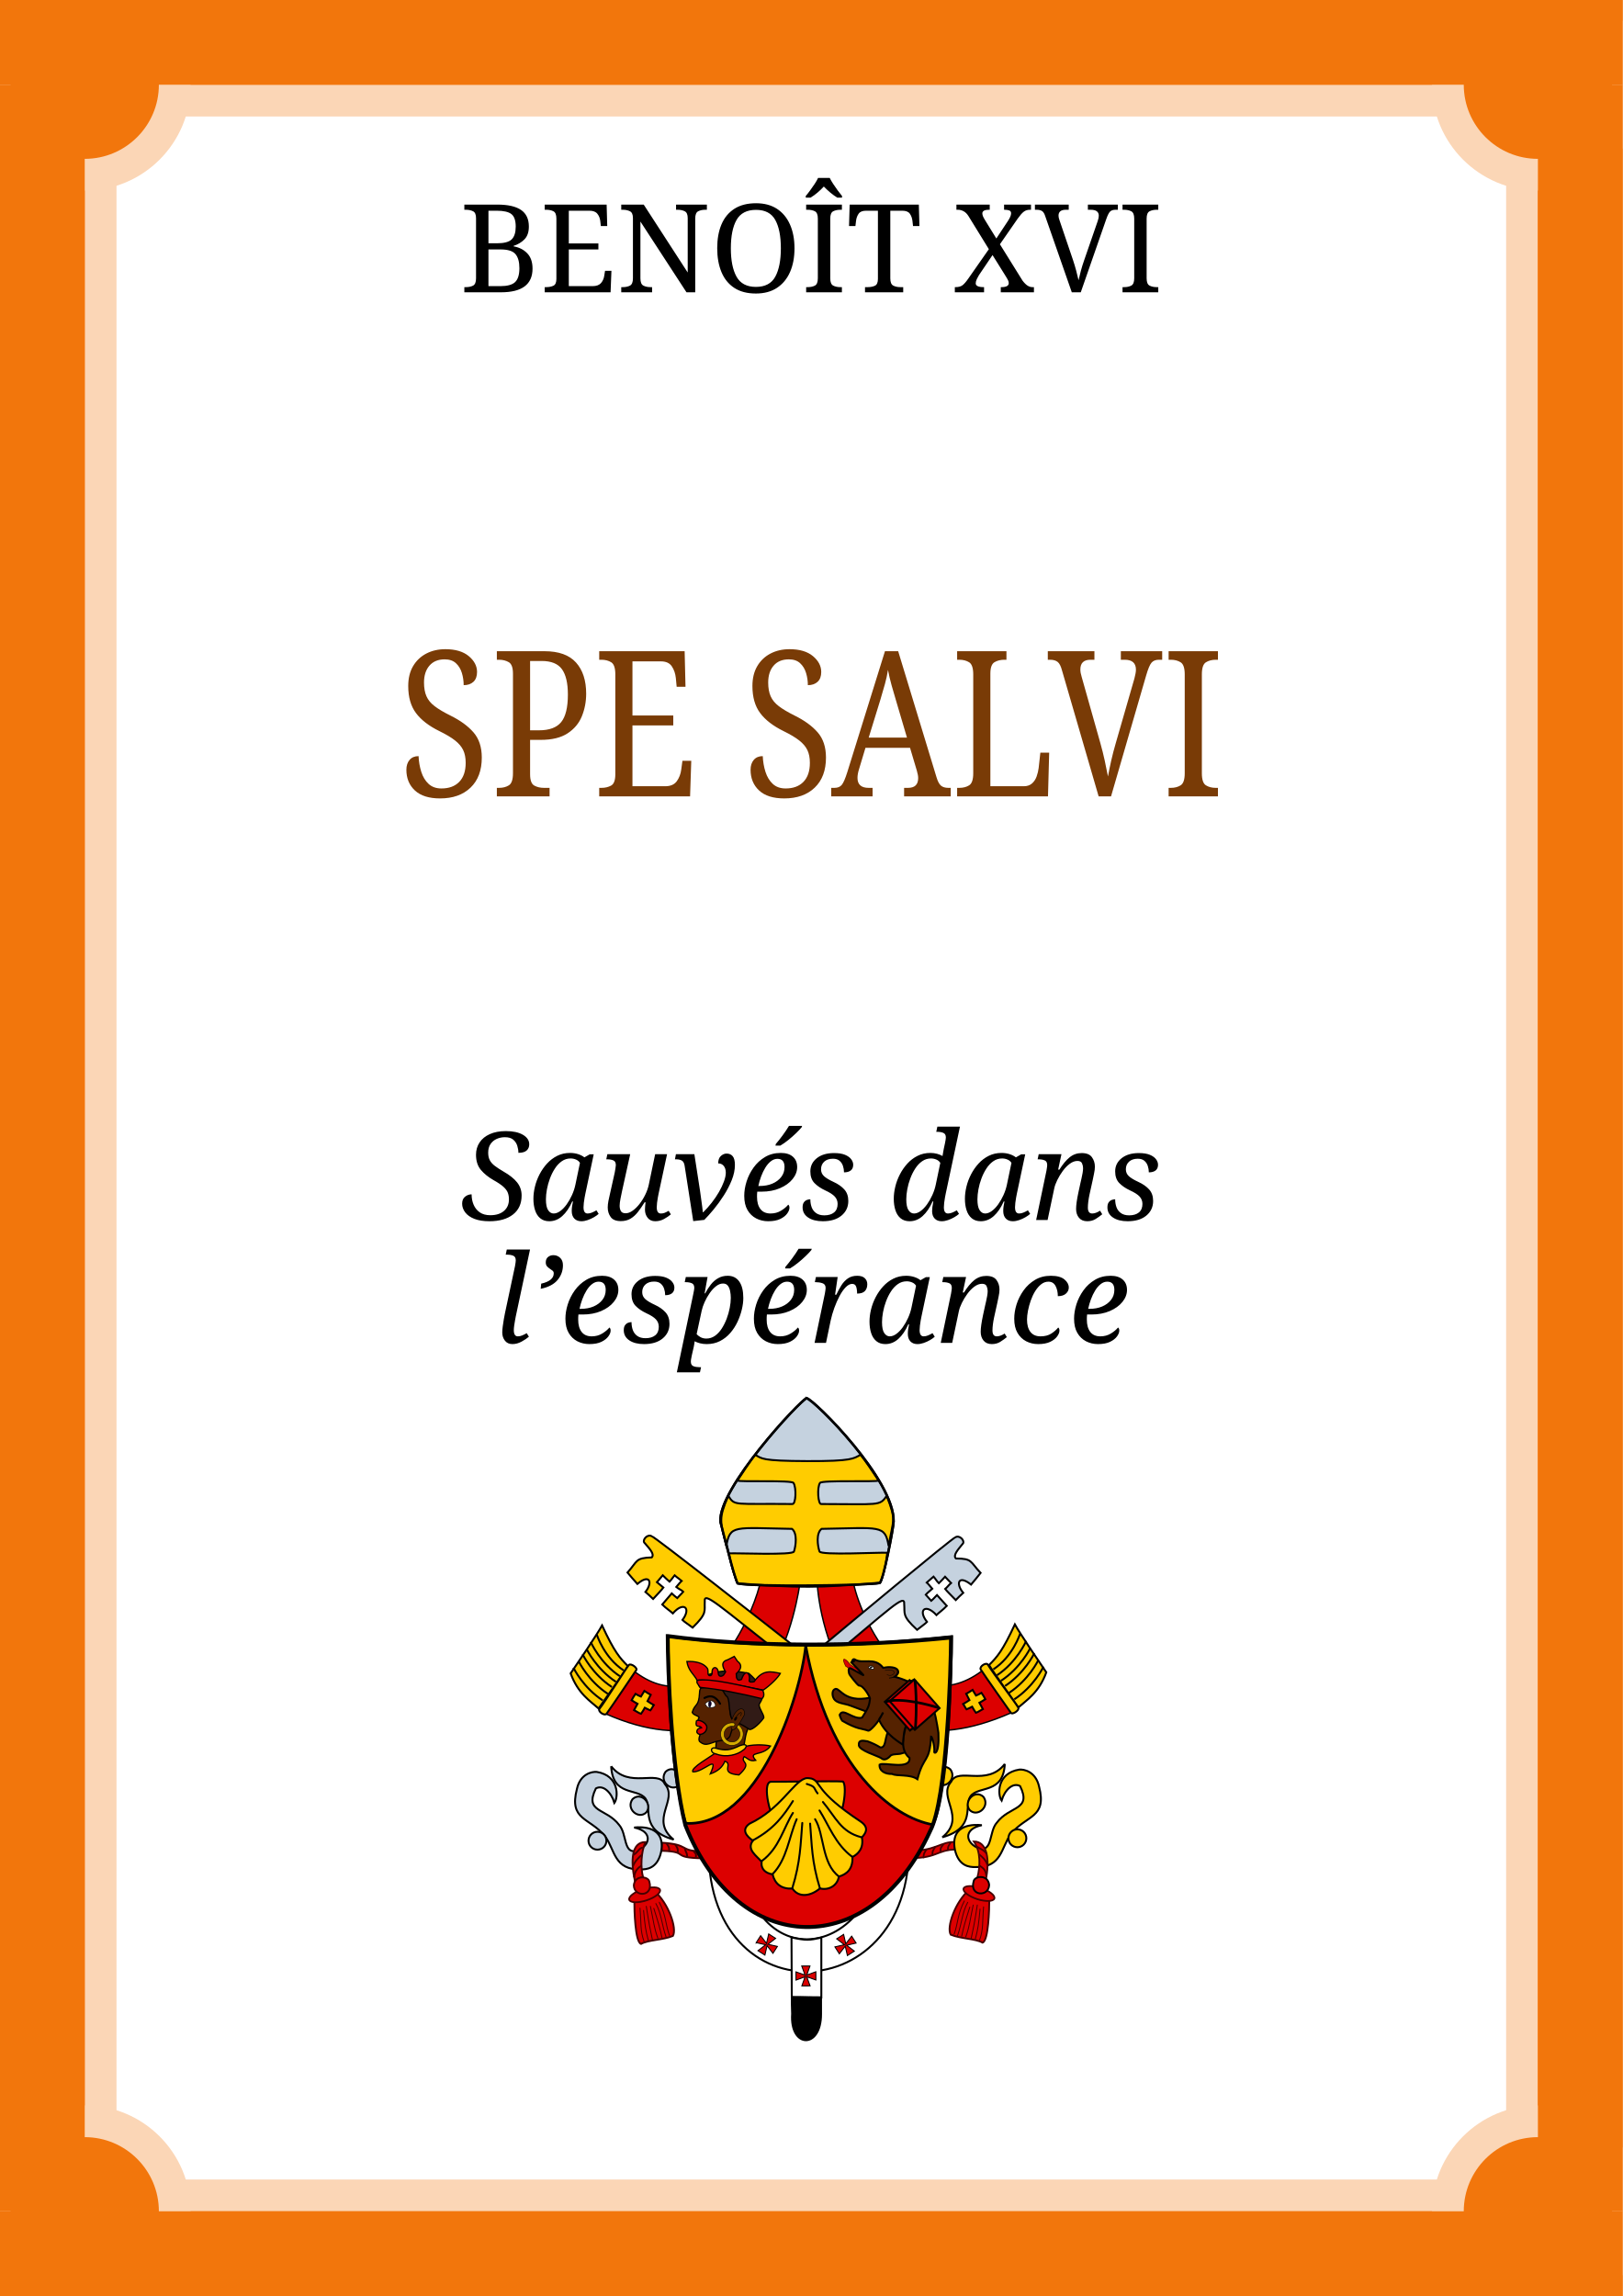
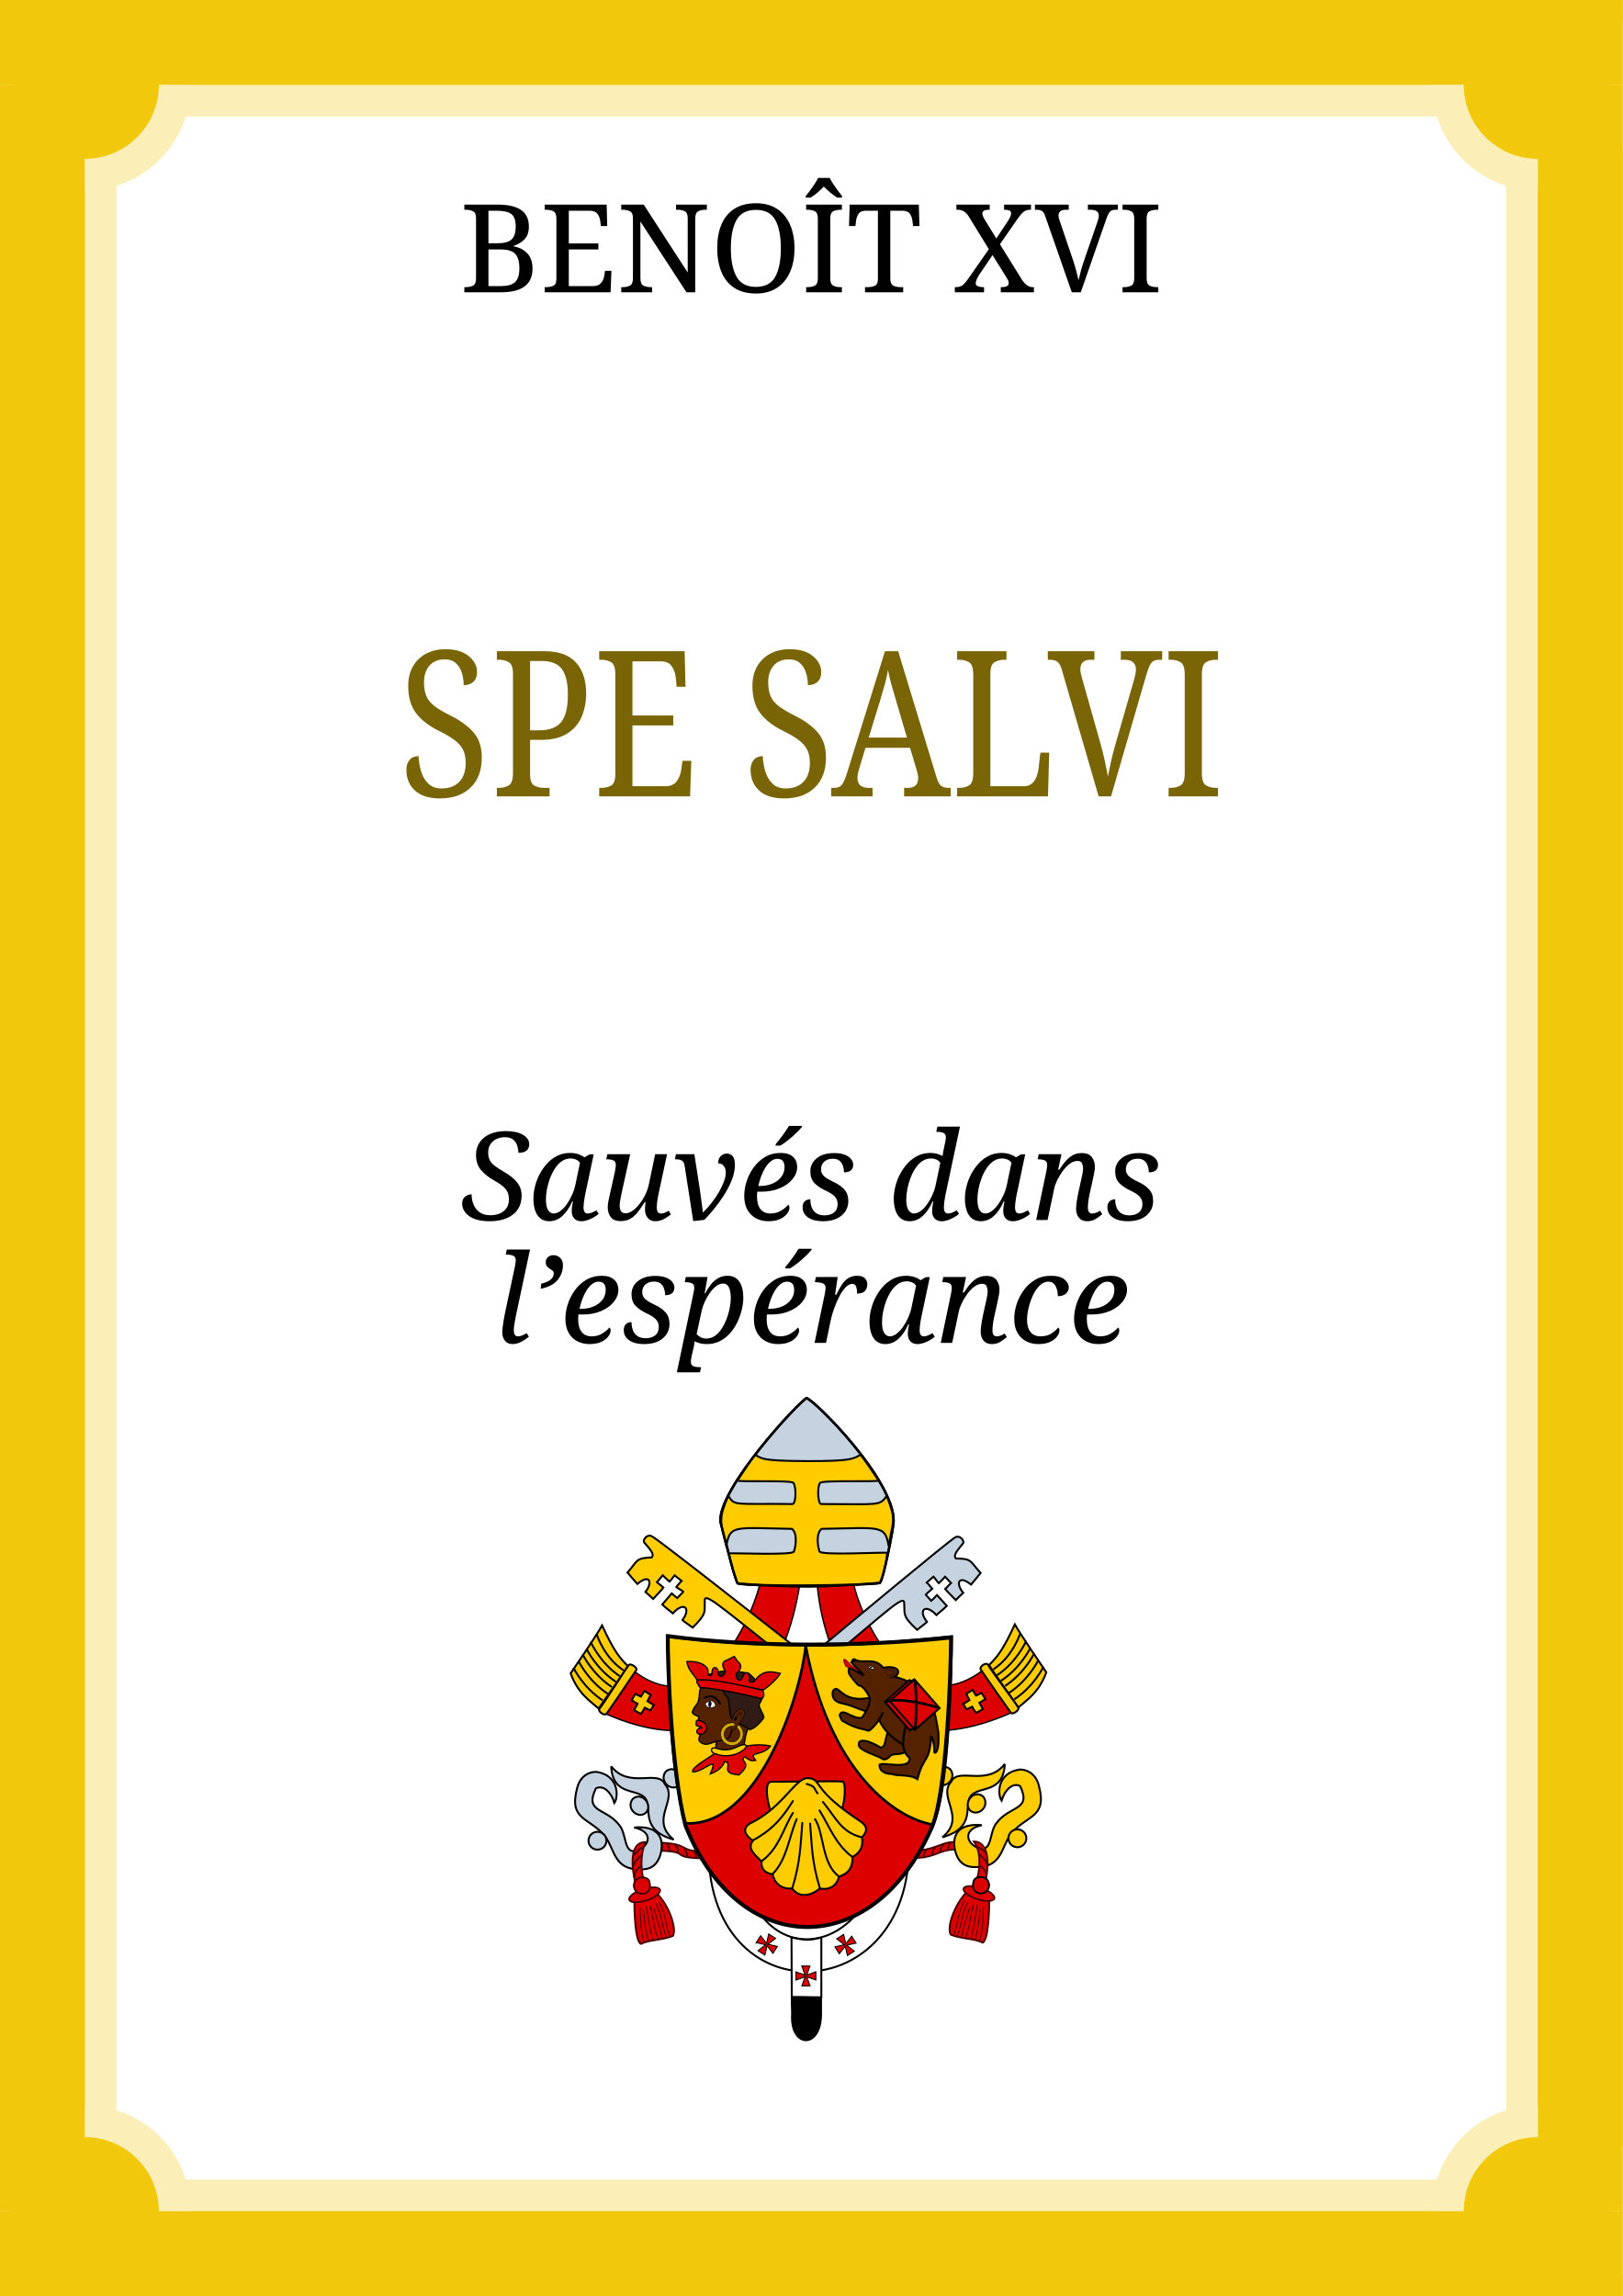
<svg xmlns="http://www.w3.org/2000/svg" version="1.1" preserveAspectRatio="xMidYMid meet" viewBox="0.0 0.0 766.0 1084.0">
-   <rect x="0.0" y="0.0" width="766.0" height="1084.0" fill="#f2760c" />
-   <rect x="40.0" y="40.0" width="686.0" height="1004.0" fill="#fbd6b6" />
+   <rect x="0.0" y="0.0" width="766.0" height="1084.0" fill="#f2c80c" />
+   <rect x="40.0" y="40.0" width="686.0" height="1004.0" fill="#fbeeb6" />
  <rect x="55.0" y="55.0" width="656.0" height="974.0" fill="white" />
  <defs>
    <clipPath id="full-rect">
      <rect x="0.0" y="0.0" width="766.0" height="1084.0" />
    </clipPath>
  </defs>
-   <g fill="#fbd6b6" clip-path="url(#full-rect)">
+   <g fill="#fbeeb6" clip-path="url(#full-rect)">
    <circle cx="40.0" cy="40.0" r="50.0" />
    <circle cx="726.0" cy="40.0" r="50.0" />
    <circle cx="726.0" cy="1044.0" r="50.0" />
    <circle cx="40.0" cy="1044.0" r="50.0" />
  </g>
-   <g fill="#f2760c">
+   <g fill="#f2c80c">
    <circle cx="40.0" cy="40.0" r="35.0" />
    <circle cx="726.0" cy="40.0" r="35.0" />
    <circle cx="726.0" cy="1044.0" r="35.0" />
    <circle cx="40.0" cy="1044.0" r="35.0" />
  </g>
-   <g fill="#f2760c">
+   <g fill="#f2c80c">
    <rect x="0.0" y="0.0" width="766.0" height="40.0" />
    <rect x="0.0" y="1044.0" width="766.0" height="40.0" />
    <rect x="0.0" y="40.0" width="40.0" height="1004.0" />
    <rect x="726.0" y="40.0" width="40.0" height="1004.0" />
  </g>
  <g font-family="serif" font-size="58" fill="#000000" text-anchor="middle" transform="scale(1.0 1.0) translate(383.0, 138.0)">
    <text x="0" y="0">BENOÎT XVI</text>
  </g>
-   <g font-family="serif" font-size="96" fill="#793b06" text-anchor="middle" transform="scale(0.8333333 1.0) translate(459.6, 376.0)">
+   <g font-family="serif" font-size="96" fill="#796406" text-anchor="middle" transform="scale(0.8333333 1.0) translate(459.6, 376.0)">
    <text x="0" y="0">SPE SALVI</text>
  </g>
  <g font-family="serif" font-size="58" fill="#000000" text-anchor="middle" font-style="italic" transform="scale(1.0 1.0) translate(383.0, 576.0)">
    <text x="0" y="0">Sauvés dans</text>
    <text x="0" y="58">l’espérance</text>
  </g>
  <svg y="658.0" x="266.849" height="324.0">
    <svg id="svg1" preserveAspectRatio="xMinYMin meet" viewBox="0 0 760 1060" version="1.1">
      <g id="g1488" transform="matrix(-4.2613,0,0,4.2613,792.5847,-30.74645)" stroke="#470000" stroke-miterlimit="4" fill="#dc0000">
        <g id="g1490" stroke-linejoin="miter" fill-rule="evenodd">
          <path id="path1492" d="m32.323,190.65c2.138,0.602,7.025-0.473,7.262-3.643,5.109,4.399,8.293,13.567,6.72,16.299-3.61,1.501-9.1,1.438-11.55,2.894-2.14-0.66-2.442-12.23-2.432-15.55z" stroke-linecap="butt" stroke-width="0.665" />
          <path id="path1494" d="m34.382,193.23c0.507,5.524-0.007,7.97,1.465,12.068" stroke-linecap="round" stroke-width="0.333" />
          <path id="path1496" d="m35.671,194.05c0.507,5.524,0.736,7.227,1.713,10.83" stroke-linecap="round" stroke-width="0.333" />
          <path id="path1498" d="m36.662,192.56c1.002,6.514,1.479,8.713,2.208,12.068" stroke-linecap="round" stroke-width="0.333" />
          <path id="path1500" d="m38.148,192.56c1.25,5.771,1.231,7.475,2.704,11.573" stroke-linecap="round" stroke-width="0.333" />
          <path id="path1502" d="m39.386,193.31c1.745,5.524,2.222,7.227,2.951,10.582" stroke-linecap="round" stroke-width="0.333" />
          <path id="path1504" d="m40.129,191.57c1.993,3.543,2.222,7.97,3.694,12.068" stroke-linecap="round" stroke-width="0.333" />
          <path id="path1506" d="m41.367,191.08c2.488,4.781,2.222,7.97,3.694,12.068" stroke-linecap="round" stroke-width="0.333" />
        </g>
        <path id="path1508" d="m38.926,189.39a5.864,2.121,0,1,1,-11.728,0,5.864,2.121,0,1,1,11.728,0z" transform="matrix(0.951541,-0.307521,0.307521,0.951541,-53.64371,18.34654)" stroke-dasharray="none" stroke-width="0.622" />
      </g>
      <path id="path2305" stroke-linejoin="miter" d="M107.69,429.78c-12.202,19.33-30.523,41.88-44.829,64.84,260.31,114.54,296.77-187.72,299.97-203.82-17.612-0.801-53.092-0.573-61.641-0.573-4.218,30.225-76.09,226.76-193.5,139.55z" fill-rule="evenodd" stroke="#000" stroke-linecap="butt" stroke-miterlimit="4" stroke-dasharray="none" stroke-width="2.126" fill="#dc0000" />
      <path id="path2927" stroke-linejoin="miter" d="m122.16,459.1c-2.223,3.908-3.639,5.976-5.341,8.763-2.732-1.044-5.297-2.404-8.374-4.23-2.544,3.454-3.881,6.094-5.972,9.839,4.263,2.45,6.4,4.256,9.084,5.559-2.229,3.936-3.678,6.465-5.336,9.667,3.617,1.84,7.76,4.912,10.768,5.749,1.625-2.102,4.595-7.026,5.873-9.394,3.119,1.493,5.956,3.183,8.572,4.107,1.918-2.416,3.338-5.547,5.24-8.283-2.547-1.379-6.799-3.977-9.662-5.936,1.531-2.778,3.21-6.768,4.905-9.824-1.882-0.934-5.505-3.207-9.757-6.017z" fill-rule="evenodd" stroke="#000" stroke-linecap="butt" stroke-miterlimit="4" stroke-dasharray="none" stroke-width="3" fill="#FC0" />
      <g id="g3402" stroke-linejoin="miter" fill-rule="evenodd" transform="translate(2,2)" stroke="#000" stroke-linecap="butt" stroke-width="3" fill="#FC0">
        <path id="path3550" d="m6.295,429.98c8.154-11.826,41.41-60.889,48.542-74.015,18.855,40.666,27.473,50.504,39.891,62.72-5.984,10.225-40.322,58.08-45.178,65.604-13.08-11.6-32.041-23.14-43.255-54.3z" />
        <path id="path4172" d="m10.772,421.36c-0,0.503,14.998,30.711,44.993,50.347" fill-opacity="0.75" stroke-miterlimit="4" />
        <path id="path4173" d="m18.788,411.29c0,0.503,14.998,30.711,44.993,50.346" fill-opacity="0.75" stroke-miterlimit="4" />
        <path id="path4174" d="m24.994,400.71c0,0.504,14.998,30.711,44.993,50.347" stroke-miterlimit="4" />
        <path id="path4175" d="m31.2,392.66c0,0.503,14.998,30.711,44.993,50.346" fill-opacity="0.75" stroke-miterlimit="4" />
        <path id="path4176" d="m37.406,381.58c-0,0.503,14.998,33.229,44.993,52.864" fill-opacity="0.75" stroke-miterlimit="4" />
        <path id="path4177" d="m46.715,370c-0,0.503,11.378,35.746,41.373,55.381" fill-opacity="0.75" stroke-miterlimit="4" />
        <path id="path3549" d="m96.173,417.1c-3.462,3.603-37.325,57.555-45.265,67.446-3.341,3.876,7.362,11.679,10.744,7.894,7.351-9.95,44.019-64.55,45.678-67.089,3.701-3.22-8.399-11.834-11.157-8.251z" stroke-miterlimit="4" />
      </g>
      <path id="path1061" stroke-linejoin="miter" d="M372.75,6.868c-9.85,3.513-136.97,139.1-133.12,190.95,5.023,17.807,20.631,83.915,26.668,95.159,22.463,5.544,199.9,3.332,219.14-0.608,5.414-1.969,21.643-85.943,21.643-94.855,1.6-64.11-121.45-186.99-134.33-190.65z" fill-rule="evenodd" stroke="#000" stroke-linecap="butt" stroke-width="2.835pt" fill="#c5d2df" />
      <path id="path4799" stroke-linejoin="miter" d="m643.52,428.18c12.202,19.334,30.523,41.885,44.83,64.843-260.31,114.54-299.57-163.35-299.4-206.4,17.612-0.801,46.355-3.368,54.904-3.368,3.143,44.559,82.253,232.13,199.66,144.93z" fill-rule="evenodd" stroke="#000" stroke-linecap="butt" stroke-miterlimit="4" stroke-dasharray="none" stroke-width="2.126" fill="#dc0000" />
      <path id="path4800" stroke-linejoin="miter" d="m629.04,457.5c2.223,3.908,3.639,5.976,5.341,8.763,2.732-1.044,5.297-2.404,8.374-4.23,2.544,3.454,3.881,6.094,5.972,9.839-4.263,2.45-6.4,4.256-9.084,5.559,2.229,3.936,3.678,6.465,5.336,9.667-3.617,1.84-7.76,4.912-10.768,5.749-1.625-2.102-4.595-7.026-5.873-9.394-3.119,1.493-5.956,3.183-8.572,4.107-1.918-2.416-3.338-5.547-5.24-8.283,2.546-1.378,6.799-3.977,9.662-5.936-1.531-2.778-3.21-6.768-4.905-9.824,1.882-0.934,5.505-3.207,9.757-6.017z" fill-rule="evenodd" stroke="#000" stroke-linecap="butt" stroke-miterlimit="4" stroke-dasharray="none" stroke-width="3" fill="#FC0" />
      <g id="g3412" stroke-linejoin="miter" fill-rule="evenodd" transform="translate(-2,2)" stroke="#000" stroke-linecap="butt" stroke-width="3" fill="#FC0">
        <path id="path4802" d="m744.91,428.38c-8.154-11.826-41.41-60.889-48.542-74.015-18.855,40.666-27.473,50.504-39.891,62.72,5.984,10.225,40.322,58.08,45.178,65.604,13.08-11.619,32.041-23.15,43.256-54.31z" />
        <path id="path4803" d="m740.43,419.76c0,0.503-14.998,30.711-44.993,50.347" fill-opacity="0.75" stroke-miterlimit="4" />
        <path id="path4804" d="m732.42,409.69c0,0.503-14.998,30.711-44.993,50.347" fill-opacity="0.75" stroke-miterlimit="4" />
        <path id="path4805" d="m726.21,399.11c0,0.504-14.998,30.711-44.993,50.347" fill-opacity="0.75" stroke-miterlimit="4" />
        <path id="path4806" d="m720,391.06c0,0.503-14.998,30.711-44.993,50.346" fill-opacity="0.75" stroke-miterlimit="4" />
        <path id="path4807" d="m713.8,379.98c0,0.503-14.998,33.229-44.993,52.864" fill-opacity="0.75" stroke-miterlimit="4" />
        <path id="path4808" d="m704.49,368.4c0,0.503-11.378,35.746-41.373,55.381" fill-opacity="0.75" stroke-miterlimit="4" />
        <path id="path6065" d="m701.67,482.96c-2.134-4.518-40.487-55.376-46.902-66.318-2.432-4.503-13.535,2.72-11.203,7.228,6.68,10.413,44.639,64.122,46.421,66.577,1.691,4.605,14.049-3.634,11.683-7.487z" stroke-miterlimit="4" />
      </g>
      <g id="g3435" stroke-linejoin="miter" fill-rule="evenodd" stroke="#460000" stroke-linecap="butt" stroke-miterlimit="4" fill="#dc0000">
        <path id="path6114" d="m149.17,693.56c43.627,2.674,25.838,12.393,60.699,13.37,2.474,3.874,1.845,8.334,2.718,10.696-51.28-0.809-19.594-10.184-62.964-11.587-1.783-0.351-0.812-8.946-0.453-12.479z" stroke-width="2.856" />
        <path id="path6120" d="m160.1,707.37c1.15-6.494-0.789-8.399-3.961-13.095" stroke-width="2.835" />
        <path id="path6121" d="m173.43,709.61c1.15-6.494-0.539-8.774-3.711-13.47" stroke-width="2.835" />
        <path id="path6122" d="m187.92,716.29c1.15-6.494-2.92-9.517-3.079-14.213" stroke-width="2.835" />
        <path id="path2229" d="m201.63,716.43c1.15-6.494-0.539-5.76-3.711-10.456" stroke-width="2.835" />
      </g>
      <g id="g2679" stroke-linejoin="miter" fill-rule="evenodd" transform="matrix(4.2613,0,0,4.2613,-31.09852,-28.79686)" stroke="#000" stroke-linecap="butt" stroke-dasharray="none" stroke-miterlimit="4" stroke-width="0.704" fill="#c5d2df">
        <path id="path6067" d="m23.939,141.8c0.534,11.029,9.438,7.781,12.414,11.684,2.535,3.481-2.144,11.392,10.223,14.897-8.96-7.302,1.892-14.404-3.213-20.154-2.423-5.398-12.949,1.947-19.424-6.426z" />
        <path id="path6068" d="m18.682,143.85c-1.665-0.158-5.94,0.686-7.156,6.134-2.992,11.52,4.576,10.256,10.223,17.233,3.613,4.94,3.158,12.268,12.998,11.976,1.84,0,5.96-0.15,7.302-6.426,1.673-9.294-7.01-9.055-9.785-8.763,7.027,1.46,5.839,6.693,0.876,8.471-4.843,1.15-3.453-6.129-6.28-9.347-4.672-6.278-12.799-4.408-8.471-13.29,2.579-1.435,5.55,1.31,6.718,5.258,1.46-2.014,1.814-9.948-6.426-11.246z" />
        <path id="path6071" d="m31.696,153.7c-2.578,3.505,2.151,7.592,4.966,4.819,2.396-2.939-1.764-7.74-4.966-4.819z" />
        <path id="path6072" d="m43.672,143.77c-2.578,3.505,2.151,7.592,4.966,4.819,2.396-2.939-1.764-7.74-4.966-4.819z" />
      </g>
      <g id="g1458" transform="matrix(4.2613,0,0,4.2613,-31.09852,-28.79686)" stroke="#460000" stroke-miterlimit="4" fill="#dc0000">
        <g id="g1448" stroke-linejoin="miter" fill-rule="evenodd">
          <path id="path6086" d="m32.323,190.65c2.138,0.602,7.025-0.473,7.262-3.643,5.109,4.399,8.293,13.567,6.72,16.299-3.61,1.501-9.1,1.438-11.55,2.894-2.14-0.66-2.442-12.23-2.432-15.55z" stroke-linecap="butt" stroke-width="0.665" />
          <path id="path6123" d="m34.382,193.23c0.507,5.524-0.007,7.97,1.465,12.068" stroke-linecap="round" stroke-width="0.333" />
          <path id="path2453" d="m35.671,194.05c0.507,5.524,0.736,7.227,1.713,10.83" stroke-linecap="round" stroke-width="0.333" />
          <path id="path2455" d="m36.662,192.56c1.002,6.514,1.479,8.713,2.208,12.068" stroke-linecap="round" stroke-width="0.333" />
          <path id="path2457" d="m38.148,192.56c1.25,5.771,1.231,7.475,2.704,11.573" stroke-linecap="round" stroke-width="0.333" />
          <path id="path2459" d="m39.386,193.31c1.745,5.524,2.222,7.227,2.951,10.582" stroke-linecap="round" stroke-width="0.333" />
          <path id="path2461" d="m40.129,191.57c1.993,3.543,2.222,7.97,3.694,12.068" stroke-linecap="round" stroke-width="0.333" />
          <path id="path2463" d="m41.367,191.08c2.488,4.781,2.222,7.97,3.694,12.068" stroke-linecap="round" stroke-width="0.333" />
        </g>
        <path id="path1428" d="m38.926,189.39a5.864,2.121,0,1,1,-11.728,0,5.864,2.121,0,1,1,11.728,0z" transform="matrix(0.951541,-0.307521,0.307521,0.951541,-53.64371,18.34654)" stroke-dasharray="none" stroke-width="0.622" />
      </g>
      <g id="g3429" stroke-linejoin="miter" fill-rule="evenodd" stroke="#460000" stroke-linecap="butt" stroke-miterlimit="4" stroke-width="2.835" fill="#dc0000">
        <path id="path6107" d="m120.11,746.88c-4.177-15.842-2.999-38.603,3.594-54.373-21.213,0.148-23.035,27.634-16.184,60.532,4.403-4.632,6.057-3.901,12.59-6.159z" />
        <path id="path6115" d="m106.28,747.2c1.15-11.846,7.66-15.547,11.626-18.458" />
        <path id="path6116" d="m104.38,730.45c2.042-7.386,10.399-15.609,14.364-18.521" />
        <path id="path6117" d="m105.29,712.23c6.84-3.48,9.007-11.11,14.479-11.009" />
      </g>
      <path id="path6084" stroke-linejoin="miter" d="m105.84,759.2c0.383,19.246,30.775,17.751,24.032-5.23-1.032-8.418-22.06-11.473-24.032,5.23z" fill-rule="evenodd" stroke="#460000" stroke-linecap="butt" stroke-miterlimit="4" stroke-width="2.835" fill="#dc0000" />
      <path id="path4809" stroke-linejoin="miter" d="m222.54,676.34c-24.039,294.12,326.15,280.86,307.4,4.803-19.51-0.595-31.111-2.166-43.229-2.402,9.852,189.36-210.92,245.79-221.75,0.801-15.141-11.115-38.926-3.98-42.428-3.202z" fill-rule="evenodd" stroke="#000" stroke-linecap="butt" stroke-miterlimit="4" stroke-width="3" fill="#FFF" />
      <path id="path4815" stroke-linejoin="miter" d="m349.4,839.88c0,28.128,0.183,68.155,0.426,92.052,14.691-0.376,30.208,0.691,45.63,0.77,0.117-28.663,0-59.661,0-92.53-19.71,4.236-22.719,4.574-46.056-0.293z" fill-rule="evenodd" stroke="#000" stroke-linecap="butt" stroke-miterlimit="4" stroke-width="3" fill="#FFF" />
      <path id="path5437" stroke-linejoin="miter" d="m350.36,957.85c0-6.95-0.708-13.909-0.468-25.377,14.531,0.391,29.879-0.081,45.133-0.164,0.115,13.237,0,17.793,0,25.85,0.217,54.74-48.318,53.205-44.665-0.309z" fill-rule="evenodd" stroke="#000" stroke-linecap="butt" stroke-miterlimit="4" stroke-width="3" fill="#000" />
      <path id="path2259" stroke-linejoin="miter" style="color:#000000;" d="m387.05,905.59-14.07-4.961,5.124,14.012-12.726,0.074,4.961-14.07-14.012,5.124-0.074-12.726,14.07,4.961-5.124-14.012,12.726-0.074-4.961,14.07,14.012-5.124,0.074,12.726z" fill-rule="nonzero" stroke-dashoffset="0" display="block" stroke="#000" stroke-linecap="round" stroke-miterlimit="4" stroke-dasharray="none" stroke-width="1.5" fill="#dc0000" />
      <path id="path2265" stroke-linejoin="miter" style="color:#000000;" d="m294.87,847.89,14.545,3.322-11.816,9.108,10.719,6.86,3.322-14.545,9.108,11.817,6.86-10.719-14.545-3.322,11.817-9.108-10.719-6.86-3.322,14.545-9.108-11.816-6.86,10.719z" fill-rule="nonzero" stroke-dashoffset="0" display="block" stroke="#000" stroke-linecap="round" stroke-miterlimit="4" stroke-width="1.5" fill="#dc0000" />
      <path id="path1497" stroke-linejoin="miter" style="color:#000000;" d="m449.17,848.6-14.545,3.322,11.817,9.108-10.719,6.86-3.322-14.545-9.108,11.817-6.86-10.719,14.545-3.322-11.817-9.108,10.719-6.86,3.322,14.545,9.108-11.816,6.86,10.719z" fill-rule="nonzero" stroke-dashoffset="0" display="block" stroke="#000" stroke-linecap="round" stroke-miterlimit="4" stroke-width="1.5" fill="#dc0000" />
      <g id="g3422" stroke-linejoin="miter" fill-rule="evenodd" stroke="#460000" stroke-linecap="butt" stroke-miterlimit="4" fill="#dc0000">
        <path id="path6147" d="m603.39,692.53c-24.226-1.784-32.58,15.972-74.936,12.489-1.544,0.309-2.709,9.233-3.568,11.597,47.819,3.651,48.734-12.869,78.951-12.489-2.705-3.92,1.692-8.061-0.446-11.597z" stroke-width="2.693" />
        <path id="path6155" d="m591.29,705.85c-1.178-5.804,1.32-8.959,4.569-13.156" stroke-width="2.577" />
        <path id="path6156" d="m579.91,707.57c-1.143-6.685,1.281-7.217,4.432-12.051" stroke-width="2.724" />
        <path id="path6157" d="m567.37,713.31c-1.166-6.082,1.307-9.389,4.524-13.788" stroke-width="2.625" />
        <path id="path2233" d="m553.78,717.34c-1.165-6.108,1.306-9.428,4.52-13.846" stroke-width="2.63" />
      </g>
      <path id="path5438" stroke-linejoin="miter" d="m133.32,220.03c-6.329-3.368-13.866,5.018-11.58,9.606,9.069,10.448,16.396,18.221,11.865,23.215-25.8,0.915-21.429,5.373-37.482,23.39,6.202,7.664,8.634,9.941,15.242,17.58,19.647-16.552,23.796-1.645,12.436,12.38,4.919,4.393,7.664,6.588,11.865,10.835,7.603-8.289,12.996-13.787,15.836-17.612-3.743-2.978-5.855-5.024-9.871-8.286,2.575-2.928,5.389-6.406,8.909-10.644,3.045,3.061,7.276,7.108,10.458,9.839,3.6-3.696,4.991-6.554,7.838-9.825,5.448,4.727,7.633,5.685,10.939,8.627-2.927,2.731-6.46,7.293-8.328,9.428,3.503,3,8.902,5.128,10.769,7.263-3.211,3.876-6.773,6.88-9.298,9.846-4.13-3.212-5.088-4.097-8.464-7.211-5.378,6.434-7.646,9.081-14.675,17.175,5.867,5.819,12.294,9.956,16.364,13.729,16.289-18.864,28.993-8.747,14.838,10.153,2.174,2.335,10.241,7.64,15.725,11.778,23.066-22.652,17.916-25.037,18.729-40.486-1.59-16.176,21.26,5.878,123.17,86.029,22.753,9.374,29.897,0.34,20.465-12.293-50.93-40.08-221.51-174.09-225.74-174.52z" fill-rule="evenodd" stroke="#000" stroke-linecap="butt" stroke-miterlimit="4" stroke-dasharray="none" stroke-width="3" fill="#FC0" />
      <g id="g2667" stroke-linejoin="miter" fill-rule="evenodd" transform="matrix(4.2613,0,0,4.2613,-34.27653,-28.26719)" stroke="#000" stroke-linecap="butt" stroke-dasharray="none" stroke-miterlimit="4" stroke-width="0.704" fill="#FC0">
        <path id="path6073" d="m167.34,140.84c-0.534,11.029-9.438,7.781-12.414,11.684-2.535,3.481,2.144,11.392-10.223,14.897,8.96-7.302-1.892-14.404,3.213-20.154,2.423-5.398,12.949,1.947,19.424-6.426z" />
        <path id="path6074" d="m172.6,142.88c1.665-0.158,5.94,0.686,7.156,6.134,2.992,11.52-4.576,10.256-10.223,17.233-3.613,4.94-3.158,12.268-12.998,11.976-1.84,0-5.96-0.15-7.302-6.426-1.673-9.294,7.01-9.055,9.785-8.763-7.027,1.46-5.839,6.693-0.876,8.471,4.843,1.15,3.453-6.129,6.28-9.347,4.672-6.278,12.799-4.408,8.471-13.29-2.579-1.435-5.55,1.31-6.718,5.258-1.46-2.014-1.814-9.948,6.426-11.246z" />
        <path id="path6076" d="m159.58,152.74c2.578,3.505-2.151,7.592-4.966,4.819-2.396-2.939,1.764-7.74,4.966-4.819z" />
        <path id="path6077" d="m147.61,142.81c2.578,3.505-2.151,7.592-4.966,4.819-2.396-2.939,1.764-7.74,4.966-4.819z" />
      </g>
      <path id="path3260" d="m712.08,686.71a13.823,13.823,0,1,1,-27.646,0,13.823,13.823,0,1,1,27.646,0z" stroke="#000" stroke-dasharray="none" stroke-miterlimit="4" stroke-width="3" fill="#FC0" />
      <path id="path6151" stroke-linejoin="miter" d="m636.59,746.74c4.177-15.842,5.374-39.822-5.625-55.185,21.213,0.148,25.066,28.446,18.215,61.345-4.403-4.632-6.057-3.901-12.59-6.159z" fill-rule="evenodd" stroke="#460000" stroke-linecap="butt" stroke-miterlimit="4" stroke-width="2.693" fill="#dc0000" />
      <path id="path6152" stroke-linejoin="miter" d="m650.42,745.31c-1.15-11.846-7.098-13.609-11.063-16.521" fill-rule="evenodd" stroke="#460000" stroke-linecap="butt" stroke-miterlimit="4" stroke-width="2.693" fill="#dc0000" />
      <path id="path6153" stroke-linejoin="miter" d="m652.01,727.99c-2.042-7.386-8.899-13.484-12.864-16.396" fill-rule="evenodd" stroke="#460000" stroke-linecap="butt" stroke-miterlimit="4" stroke-width="2.693" fill="#dc0000" />
      <path id="path6154" stroke-linejoin="miter" d="m650.97,711.15c-3.826-6.493-11.27-8.604-15.236-11.516" fill-rule="evenodd" stroke="#460000" stroke-linecap="butt" stroke-miterlimit="4" stroke-width="2.693" fill="#dc0000" />
      <path id="path2495" stroke-linejoin="miter" d="m654.67,758.59c-0.383,19.246-30.775,17.751-24.032-5.23,1.032-8.418,22.06-11.473,24.032,5.23z" fill-rule="evenodd" stroke="#000" stroke-linecap="butt" stroke-miterlimit="4" stroke-width="2.835" fill="#dc0000" />
      <path id="path3256" stroke-linejoin="miter" d="m602.65,221.7c6.23-3.547,14.003,4.62,11.849,9.272-8.767,10.703-15.869,18.681-11.198,23.544,25.816,0.179,21.573,4.76,38.134,22.311-5.981,7.838-8.347,10.184-14.734,18.008-20.111-15.985-23.833-0.966-12.078,12.73-4.792,4.531-7.473,6.804-11.551,11.169-7.837-8.068-13.384-13.41-16.332-17.153,3.657-3.083,5.2-5.81,9.122-9.186-2.657-2.853-5.706-5.558-9.346-9.694-2.956,3.147-6.423,7.242-9.527,10.063-3.704-3.592-5.257-7.034-8.196-10.222-5.311,4.88-7.316,6.064-10.537,9.098,3.003,2.646,6.595,7.567,8.523,9.648-3.416,3.099-8.231,6.986-10.037,9.173,3.321,3.782,5.836,6.548,8.444,9.44,4.037-3.328,5.579-5.71,8.866-8.919,5.559,6.278,7.902,8.86,15.159,16.749-5.699,5.984-12.005,10.303-15.965,14.19-16.821-18.392-29.231-7.917-14.542,10.572-2.106,2.396-10.019,7.929-15.383,12.222-23.703-21.985-18.623-24.516-19.876-39.935,1.128-16.215-21.084,6.482-120.67,89.507-22.477,10.019-29.876,1.193-20.808-11.705,49.769-41.519,216.46-180.34,220.68-180.88z" fill-rule="evenodd" stroke="#000" stroke-linecap="butt" stroke-miterlimit="4" stroke-dasharray="none" stroke-width="3" fill="#c5d2df" />
      <g id="g3472" stroke-linejoin="miter" fill-rule="evenodd" stroke="#000" stroke-linecap="butt" stroke-dasharray="none" stroke-miterlimit="4">
        <path id="path3342" d="m158.24,374.35c0,50.406,5.604,205.97,27.171,292.09,82.082,207.56,286.99,208.9,378.13,9.057,25.927-48.122,32.127-250.9,32.236-298.88-143.29,14.815-311.19,14.852-437.53-2.264z" stroke-width="2.835" fill="#dc0000" />
        <path id="path6063" d="m159,374.82c0,50.406,1.076,202.64,26.904,288.76,111.79,6.03,177.09-193.43,185.6-275.22-75.26-0.28-149.33-4.99-212.5-13.54z" stroke-width="4" fill="#FC0" />
        <path id="path6064" d="M567.81,665.68c24.42-48.12,28.79-242.63,28.9-290.61-71.65,7.41-150.27,14.06-225.53,13.78,35.68,189.92,134.17,266.1,196.63,276.83z" stroke-width="4" fill="#FC0" />
      </g>
      <g id="g3316" stroke-linejoin="miter" fill-rule="evenodd" transform="translate(-4,0)" stroke="#000" stroke-miterlimit="4" stroke-width="3" fill="#FC0">
        <path id="path6183" d="m321.62,599.37c10.084,0.403,95.505-1.409,111.16-0.324,7.536,7.163-0.724,58.376-10.874,58.97-7.972,0.484-66.474,0.711-92.559,0.606-6.992,1.826-22.772-57.81-7.726-59.252z" stroke-linecap="butt" stroke-dasharray="none" />
        <path id="path6169" d="m373.93,594.45c-18.44,6.466-38.368,47.583-85.248,69.654-13.49,9.396-4.657,19.565,5.091,26.265-10.572,13.85,6.425,23.738,13.42,32.604-1.28,12.104,6.766,17.686,17.016,19.5,3.435,14.59,13.659,22.857,30.541,21.937,10.433,15.024,28.856,11.343,42.614-0.288,12.289,3.258,26.478-3.139,29.247-18.217,13.146-4.07,21.578-12.316,21.013-30.344,8.541-4.505,17.622-13.162,14.481-30.272,4.759-5.335,12.802-14.498-2.125-24.581-71.665-47.396-60.227-61.151-75.564-66.21-4.681-0.75-7.87-1.23-10.486-0.048z" stroke-linecap="butt" stroke-dasharray="none" />
        <path id="path6192" d="m293.74,689.9c33.019-17.749,47.556-38.375,61.833-60.673" fill-opacity="0.75" stroke-linecap="round" stroke-dasharray="none" />
        <path id="path6200" d="m307.27,721.98c27.222-19.682,34.03-52.094,48.307-74.393" fill-opacity="0.75" stroke-linecap="round" stroke-dasharray="none" />
        <path id="path6201" d="m324.08,742.07c22.391-22.58,25.338-57.505,37.293-84.828" fill-opacity="0.75" stroke-linecap="round" stroke-dasharray="none" />
        <path id="path6202" d="M354.61,763.91c12.73-40.94,12.77-68.91,15.45-100.87" fill-opacity="0.75" stroke-linecap="round" stroke-dasharray="none" />
        <path id="path6203" d="M447.26,715.41c-26.45-19.68-36.35-49.39-50.63-71.69" fill-opacity="0.75" stroke-linecap="round" stroke-dasharray="none" />
        <path id="path6205" d="M397.21,763.72c-12.73-40.94-12.39-67.75-15.07-99.71" fill-opacity="0.75" stroke-linecap="round" stroke-dasharray="none" />
        <path id="path6206" d="m460.88,684.97c-31.087-8.088-38.861-30.066-58.935-54.296" fill-opacity="0.75" stroke-linecap="round" stroke-dasharray="none" />
        <path id="path1813" d="m376.99,602.8c14.415,4.441,9.938,5.818,16.644,14.518" fill-opacity="0.75" stroke-linecap="round" stroke-dasharray="none" />
        <path id="path2227" d="m426.91,745.9c-27.222-19.682-22.833-66.381-37.11-88.679" fill-opacity="0.75" stroke-linecap="round" />
      </g>
      <path id="path6061" stroke-linejoin="miter" d="m158.24,374.35c0,50.406,5.604,205.97,27.171,292.09,82.082,207.56,286.99,208.9,378.13,9.057,25.927-48.122,32.127-250.9,32.236-298.88-143.29,14.815-311.19,14.852-437.53-2.264z" stroke="#000" stroke-linecap="butt" stroke-miterlimit="4" stroke-dasharray="none" stroke-width="6" fill="none" />
      <path id="path3262" d="m63.537,690.47a13.823,13.823,0,0,1,-27.646,0,13.823,13.823,0,1,1,27.646,0z" stroke="#000" stroke-miterlimit="4" stroke-dasharray="none" stroke-width="3" fill="#c5d2df" />
      <path id="path6237" stroke-linejoin="miter" d="m230.72,555.67c-6.023,5.097-37.411,22.165-33.778,28.412,16.844,1.051,41.384-29.508,27.048,3.209,11.735-4.221,18.635-10.203,22.561-19.643,13.862,4.58-9.811,18.57,21.673,21.194,22.429-20.593,1.345-17.613,8.048-28.278,5.846,2.534,7.91,7.975,17.844,5.776-12.694-15.148,10.214-5.388,22.876-22.1-8.66-2.451-30.56-2.873-41.801,1.645-26.999,14.573-33.542,11.348-44.47,9.784z" fill-rule="evenodd" stroke="#000" stroke-linecap="butt" stroke-miterlimit="4" stroke-dasharray="none" stroke-width="2" fill="#dc0000" />
      <path id="path6242" stroke-linejoin="miter" d="m236.64,527.91c1.963-3.439,18.392-16.77,23.068-21.764,2.735-1.926,38.165-3.908,26.07,7.098-6.947,4.05-8.761,25.904-9.812,30.218-17.155,14.487-36.229,8.353-43.429,4.261,0-8.133,1.145-14.712,4.102-19.812z" fill-rule="evenodd" stroke="#000" stroke-linecap="butt" stroke-miterlimit="4" stroke-dasharray="none" stroke-width="2" fill="#520" />
      <path id="path6266" stroke-linejoin="miter" d="m207.37,461.78c-1.095,22.797-6.848,15.615-11.303,30.302,1.439,4.42,8.775,4.973,10.683,7.944-5.971,9.115,5.424,16.926,2.595,19.929,0.68,5.017-4.803,12.336-2.136,17,11.053,10.074,17.277,0.616,33.312-1.187,6.74,0.393,13.905-3.478,14.753-9.891,1.38-5.135,4.761-11.663,7.519-21.223-2.544-10.304-9.801,5.738-7.547-24.67,0.727-19.905-0.498-25.827-21.947-24.873-6.31,0.602-26.017-9.614-25.929,6.669z" fill-rule="evenodd" stroke="#000" stroke-linecap="butt" stroke-miterlimit="4" stroke-dasharray="none" stroke-width="2" fill="#520" />
      <path id="path6264" stroke-linejoin="miter" d="m215,470.03c5.767-2.895,14.951-6.566,24.086,8.829" stroke="#000" stroke-linecap="round" stroke-miterlimit="4" stroke-dasharray="none" stroke-width="3.147" fill="none" />
      <path id="path6265" stroke-linejoin="miter" d="m216.11,479.03c1.254-2.145,4.892-3.814,7.444-4.642,2.925-0.576,4.98,0.35,7.099,3.537,2.463,3.705,1.781,6.546-5.071,6.775-3.05,0.102-3.297-0.116-4.757-0.167-2.001-0.07-4.34-4.342-4.716-5.502z" fill-rule="evenodd" stroke="#000" stroke-linecap="butt" stroke-miterlimit="4" stroke-dasharray="none" stroke-width="0.879" fill="#FFF" />
      <path id="path6273" stroke-linejoin="miter" d="m210.62,454.46c-4.461,0.491-8.307-10.51,0.536-17.828,16.961-3.347,27.156-13.932,72.472-4.593,27.058,24.372,23.005,36.53,16.379,46.794-3.065,4.747,7.821,17.089,6.479,22.047-8.76,12.033-21.021,20.802-23.13,16.838-9.842-6.213-18.347-10.521-23.046-11.73-5.678-4.722-5.203-12.742-6.674-19.327-0.851-6.32-0.493-12.784-3.346-18.458-8.586-5.368-0.932-19.43-39.67-13.743z" fill-rule="evenodd" stroke="#000" stroke-linecap="butt" stroke-miterlimit="4" stroke-dasharray="none" stroke-width="2" fill="#311b16" />
      <path id="path6278" stroke-linejoin="miter" d="m202.57,505.37c-2.541,12.311,4.659,5.747,7.888,10.606-5.457,0.986-7.298,2.872-7.203,6.828,3.143,7.396,15.606,1.763,15.37-7.768-0.538-7.376-13.339-12.615-16.054-9.666z" fill-rule="evenodd" stroke="#000" stroke-linecap="butt" stroke-miterlimit="4" stroke-dasharray="none" stroke-width="2" fill="#dc0000" />
      <path id="path2938" stroke-linejoin="miter" d="m232.11,547.42c-8.009-2.367-9.009,7.37,0.648,8.994,16.262,6.388,33.678,0.82,41.177-5.311,7.107-4.155,8.875-12.297-4.293-7.504-14.28,7.017-22.218,8.46-37.532,3.821z" fill-rule="evenodd" stroke="#000" stroke-linecap="butt" stroke-miterlimit="4" stroke-dasharray="none" stroke-width="2" fill="#FC0" />
      <path id="path3703" stroke-linejoin="miter" style="color:#000000;" d="m225.29,479.47c-0.289,2.669-1.469,4.912-2.476,4.707-1.007-0.205-1.66-2.819-1.37-5.489,0.289-2.669,1.218-3.953,2.224-3.748,1.007,0.205,1.911,1.861,1.621,4.53z" fill-rule="nonzero" stroke-dashoffset="0" display="block" stroke="#000" stroke-linecap="butt" stroke-miterlimit="4" stroke-dasharray="none" stroke-width="0.879" fill="#0e0031" />
      <path id="path3707" stroke-linejoin="miter" d="m257.71,502.8c5.88-18.86,21.056-21.141,18.841-6.615-20.86,38.838-21.129,18.526-20.284,11.936" fill-rule="evenodd" stroke="#000" stroke-linecap="butt" stroke-miterlimit="4" stroke-dasharray="none" stroke-width="0.879" fill="#520" />
      <path id="path3715" stroke-linejoin="miter" d="m261.5,502.86c6.948-11.66,13.244-13.736,9.317-5.051" stroke="#000" stroke-linecap="butt" stroke-miterlimit="4" stroke-dasharray="none" stroke-width="0.879" fill="none" />
      <path id="path2551" stroke-linejoin="miter" style="color:#000000;" d="m267.47,511.21c-0.749,1.412-2.33,2.718-2.671,4.329,1.747,1.822,3.421,3.832,4.241,6.274,2.096,5.34-0.469,11.779-5.379,14.581-5.197,3.159-12.481,1.467-16.068-3.349-3.527-4.515-2.929-11.401,0.894-15.55,2.896-3.232,7.633-4.702,11.849-3.667,1.155-1.128,2.1-3.104,1.163-4.623-1.217-0.989-2.969-0.735-4.449-0.829-7.216,0.064-14.068,5.103-16.201,12.013-2.33,6.787,0.127,14.858,5.864,19.175,5.676,4.522,14.213,4.886,20.247,0.848,6.602-4.241,9.694-13.245,6.814-20.593-1.153-3.139-3.604-6.625-6.304-8.608z" fill-rule="nonzero" stroke-dashoffset="0" display="block" stroke="#000" stroke-linecap="round" stroke-miterlimit="4" stroke-dasharray="none" stroke-width="0.709" fill="#d4aa00" />
      <path id="path5901" d="m264.31,502.81a1.396,2.99,30.28,1,1,-2.41,-1.407,1.396,2.99,30.28,1,1,2.41,1.407z" stroke="#000" stroke-dasharray="none" stroke-miterlimit="4" stroke-width="0.595" fill="#000" />
      <path id="path6216" stroke-linejoin="miter" d="m433.03,420.81c-7.627-15.468-0.099-11.349,4.709-5.145,4.683,6.089,7.017,4.55,14.837,11.177,1.487,1.718,2.416,3.825,3.216,5.929-13.301-1.134-12.901-6.454-22.762-11.962z" fill-rule="evenodd" stroke="#600000" stroke-linecap="butt" stroke-miterlimit="4" stroke-width="1.063" fill="#dc0000" />
      <path id="path6227" stroke-linejoin="miter" d="m417.61,455.91c-5.651,1.27-5.447,8.571-3.88,12.906,2.753,8.126,12.444,9.03,19.57,10.912,7.192,1.213,30.284,11.795,36.41,12.086,5.963,3.109,16.28-22.191,10.094-24.545-46.928,13.782-54.612-12.147-62.194-11.36z" fill-rule="evenodd" stroke="#000" stroke-linecap="butt" stroke-miterlimit="4" stroke-width="3" fill="#520" />
      <path id="path6232" stroke-linejoin="miter" d="m486.52,546.35c-6.265-3.826-11.504-6.335-19.715-9.435-6.826-0.936-14.062-3.029-13.427,5.999,0.386,8.18,28.418,16.158,34.324,19.856,5.463,5.229,11.611-0.075,15.332-4.247,5.43-2.706,11.717-0.993,17.302-3.148,5.678-1.085,11.476-3.952,14.748-8.831-1.476-6.239-1.831-13.233-2.519-20.033-4.343-8.657-15.862-6.271-23.658-8.95-18.939-1.978-9.756,30.648-22.387,28.789z" fill-rule="evenodd" stroke="#000" stroke-linecap="butt" stroke-miterlimit="4" stroke-width="3" fill="#520" />
      <path id="path6207" stroke-linejoin="miter" d="m508.87,437.26c11.611-8.834,3.155-17.928-17.893-13.826-13.694-17.827-31.199-4.733-44.394-13.228-2.988-0.598-2.178,1.587-4.657,4.873,0.766,0.656,17.474,17.956,18.46,19.434,1.183,1.774-17.93-10.026-20.241-10.488-4.317-0.863-1.736,8.09-1.688,8.57,0.128,1.283,12.194,16.83,14.889,18.178,7.332-0.657,16.831,17.497,17.298,19.833-1.197,11.91-2.616,14.528-12.2,29.686-13.513,3.825-29.474-15.453-34.159-4.88-1.937,0,2.93,9.51,3.192,9.605,23.814,13.831,29.712,11.602,40.727,15.608,1.743,0.634,15.486-11.923,21.959-27.246,2.218-1.941-6.14,9.775-5.693,10.166,10.827,24.519,35.831,37.58,37.099,38.531,1.285-6.795,0.107-17.576,4.38-28.365-1.254,7.899-11.52,35.179,5.693,48.798,2.098,19.362-39.712,6.028-46.2,10.416-0.989,9.581,8.654,14.91,19.361,14.39,6.194,3.818,28.059,0,39.039,8.133,10.316-38.81,18.627-23.912,21.146-65.878,2.178,0.318,6.086,18.709,4.81,23.459-0.573,2.865,8.202,5.57,6.519-29.18-5.313-31.156-7.283-70.768-67.448-86.589z" fill-rule="evenodd" stroke="#000" stroke-linecap="butt" stroke-miterlimit="4" stroke-width="3" fill="#520" />
      <path id="path6208" stroke-linejoin="miter" d="m500.22,439.28c22.706-2.032,17.692-20.785-8.206-16.29" stroke="#000" stroke-linecap="butt" stroke-miterlimit="4" stroke-dasharray="none" stroke-width="1.191" fill="none" />
      <path id="path3717" stroke-linejoin="miter" d="m493.82,427.57c21.03-4.722,15.42,11.864,2.821,6.423" stroke="#000" stroke-linecap="butt" stroke-miterlimit="4" stroke-dasharray="none" stroke-width="0.709" fill="none" />
      <rect id="rect6209" stroke-linejoin="miter" style="color:#000000;" stroke-dasharray="none" fill-rule="nonzero" stroke-dashoffset="0" display="block" transform="matrix(0.6594939,0.7517099,-0.7517099,0.6594939,0,0)" height="50.859" width="59.047" stroke="#000" stroke-linecap="butt" stroke-miterlimit="4" y="-107.96" x="683.2" stroke-width="3" fill="#dc0000" />
      <path id="path6212" stroke-linejoin="miter" d="m531.67,519.56c0.213,0,4.067-3.253,9.76-0.813" stroke="#000" stroke-linecap="butt" stroke-miterlimit="4" stroke-dasharray="none" stroke-width="1.985" fill="none" />
      <path id="path6213" stroke-linejoin="miter" d="m531.67,443.16c3.466,0,4.067,0,6.506-2.44" stroke="#000" stroke-linecap="butt" stroke-miterlimit="4" stroke-width="1.772" fill="none" />
      <rect id="rect6210" stroke-linejoin="miter" style="color:#000000;" stroke-dasharray="none" fill-rule="nonzero" stroke-dashoffset="0" display="block" transform="matrix(0.6594939,0.7517099,-0.7517099,0.6594939,0,0)" height="50.859" width="59.047" stroke="#000" stroke-linecap="butt" stroke-miterlimit="4" y="-114.28" x="687.29" stroke-width="3" fill="#dc0000" />
      <path id="path6214" stroke-linejoin="miter" d="m539.81,442.3c2.44,15.904,2.982,51.374,0.813,74.824" stroke="#000" stroke-linecap="butt" stroke-miterlimit="4" stroke-width="4" fill="none" />
      <path id="path6211" stroke-linejoin="miter" d="m495.07,475.64c0.208,0,6.114-1.04,7.726-1.627,31.213-3.143,73.928,11.386,74.418,11.386" stroke="#000" stroke-linecap="butt" stroke-miterlimit="4" stroke-width="4" fill="none" />
      <path id="path4477" stroke-linejoin="miter" d="m468.33,422.39c5.525-5.66,10.346,2.203,6.99,3.288-4.18,0.299-6.383-0.693-6.99-3.288z" fill-rule="evenodd" stroke="#000" stroke-linecap="butt" stroke-miterlimit="4" stroke-width="1.043" fill="#FFF" />
      <path id="path4151" d="m446.56,412.88a1.811,1.516,0,0,1,-3.621,0,1.811,1.516,0,1,1,3.621,0z" stroke="#000" stroke-dasharray="none" stroke-miterlimit="4" stroke-width="1.985" fill="#000" />
      <path id="path2432" d="m472.77,423.82a1.061,2.122,55.248,1,1,-1.21,-1.744,1.061,2.122,55.248,1,1,1.21,1.744z" stroke="#000" stroke-dasharray="none" stroke-miterlimit="4" stroke-width="0.595" fill="#000" />
      <path id="path1683" stroke-linejoin="miter" d="m293.26,94.381c-7.918,9.929-17.346,24.563-27.432,39.817,3.601,2.453,83.785-0.956,86.591,3.595,4.758,6.927,3.95,33.713-1.964,32.626-90.282-0.982-88.224,3.483-98.71-12.651-15.299,35.507-12.632,39.299-2.93,77.636,5.467-33.383,12.242-28.077,101.34-26.633,8.511,6.793,6.01,25.996,3.063,34.923-0.831,6.227-89.093,2.175-100.44,2.946,3.817,19.865,7.316,30.092,13.016,46.208,95.574,7.311,124.23,7.311,220.32-0.982,5.824-11.207,10.296-35.18,11.186-46.208-11.593-0.771-102.58,4.263-104.67-1.964-3.011-8.928-5.499-28.13,3.196-34.923,91.025-1.444,98.017-6.75,103.6,26.633,6.903-42.264,12.568-38.202-3.063-77.636-10.713,16.133-12.231,12.651-100.97,12.651-5.018,1.088-6.824-25.698-1.964-32.626,2.867-4.551,86.873-1.143,90.553-3.595-10.304-15.253-19.875-29.887-27.965-39.817-11.021,5.773-12.444,9.963-82.38,9.721-71.9-0.242-69.595-3.948-80.382-9.721z" fill-rule="evenodd" stroke="#000" stroke-linecap="butt" stroke-miterlimit="4" stroke-dasharray="none" stroke-width="3" fill="#FC0" />
      <path id="path3361" stroke-linejoin="round" d="M372.75,6.868c-9.85,3.513-136.97,139.1-133.12,190.95,5.023,17.807,20.631,83.915,26.668,95.159,22.463,5.544,199.9,3.332,219.14-0.608,5.414-1.969,21.643-85.943,21.643-94.855,1.6-64.11-121.45-186.99-134.33-190.65z" stroke="#000" stroke-linecap="round" stroke-miterlimit="4" stroke-dasharray="none" stroke-width="3.544" fill="none" />
      <g id="g3219" fill="#dc0000" stroke="#000" transform="matrix(1.040248,0,0,1,808.8915,7.50768)">
        <g id="g3216">
          <path id="path3212" style="enable-background:accumulate;color:#000000;" d="m-581.86,435.05c17.685-1.531,63.67,8.112,98.284,15.196,10.597-7.444,22.289-19.682,25.245-25.735-13.394-2.819-26.034-6.694-38.848,12.745-2.438,0.987-7.9,1.245-7.353-1.838,2.44-9.285-5.121-20.509-11.397-1.593-2.529,0.73-5.134,3.078-7.353-2.696l-0.48-6.13c8.213-7.599,8.795-14.04,1.716-19.363l-4.657-7.353-9.927,5.27c-11.19,3.274-6.66,12.376-2.941,18.505l-2.941,4.902c-3.504,3.118-7.466,2.996-7.966-3.186-0.043-10.479-9.617-11.148-9.144-0.375,0.338,6.338-6.854,6.26-6.016-0.132l-0.281-4.64c0.029-1.518-6.028-13.558-31.127-12.5,2.097,14.258,10.129,19.284,15.196,28.922z" stroke="#000" stroke-width="1.961" fill="#dc0000" />
        </g>
        <path id="path3214" style="enable-background:accumulate;color:#000000;" d="m-582.11,435.42c1.117,3.039-2.833,0.091,4.657,10.662,30.851,3.163,61.221,9.688,91.422,17.402,4.205-2.401,3.676-8.412,1.716-12.745-28.927-6.668-78.263-19.676-97.794-15.319z" stroke-width="1.961" />
      </g>
    </svg>
  </svg>
</svg>
